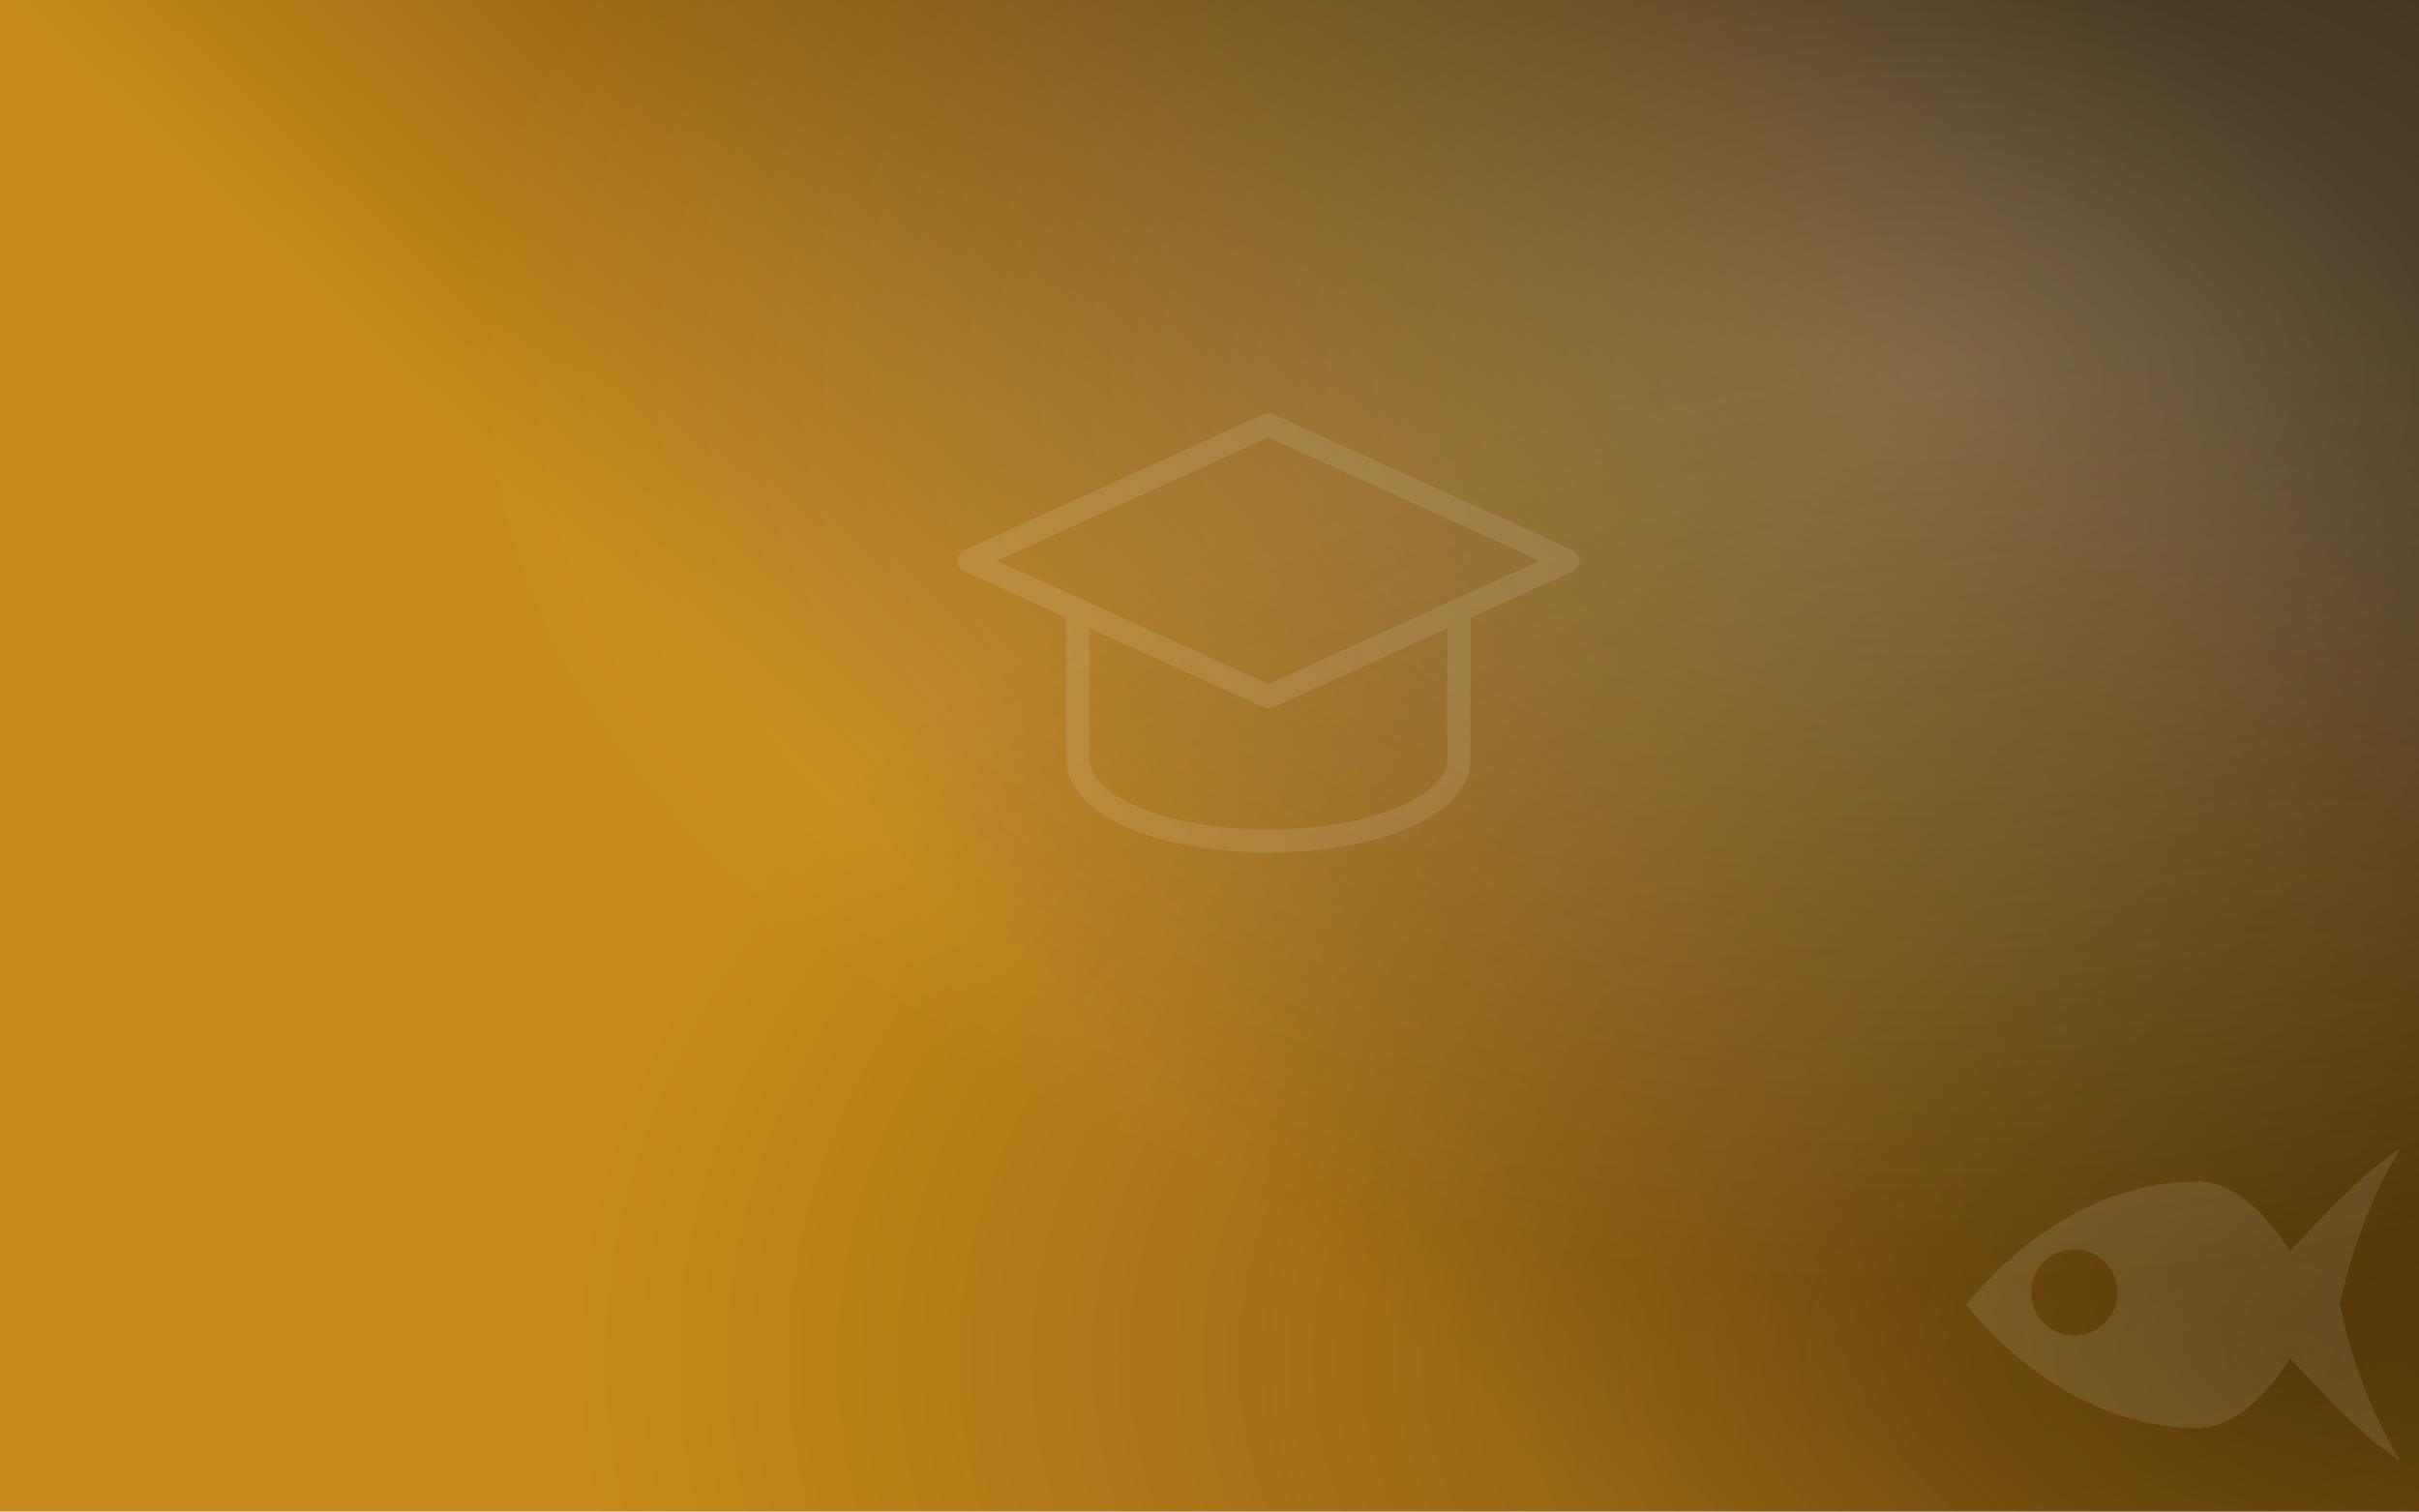
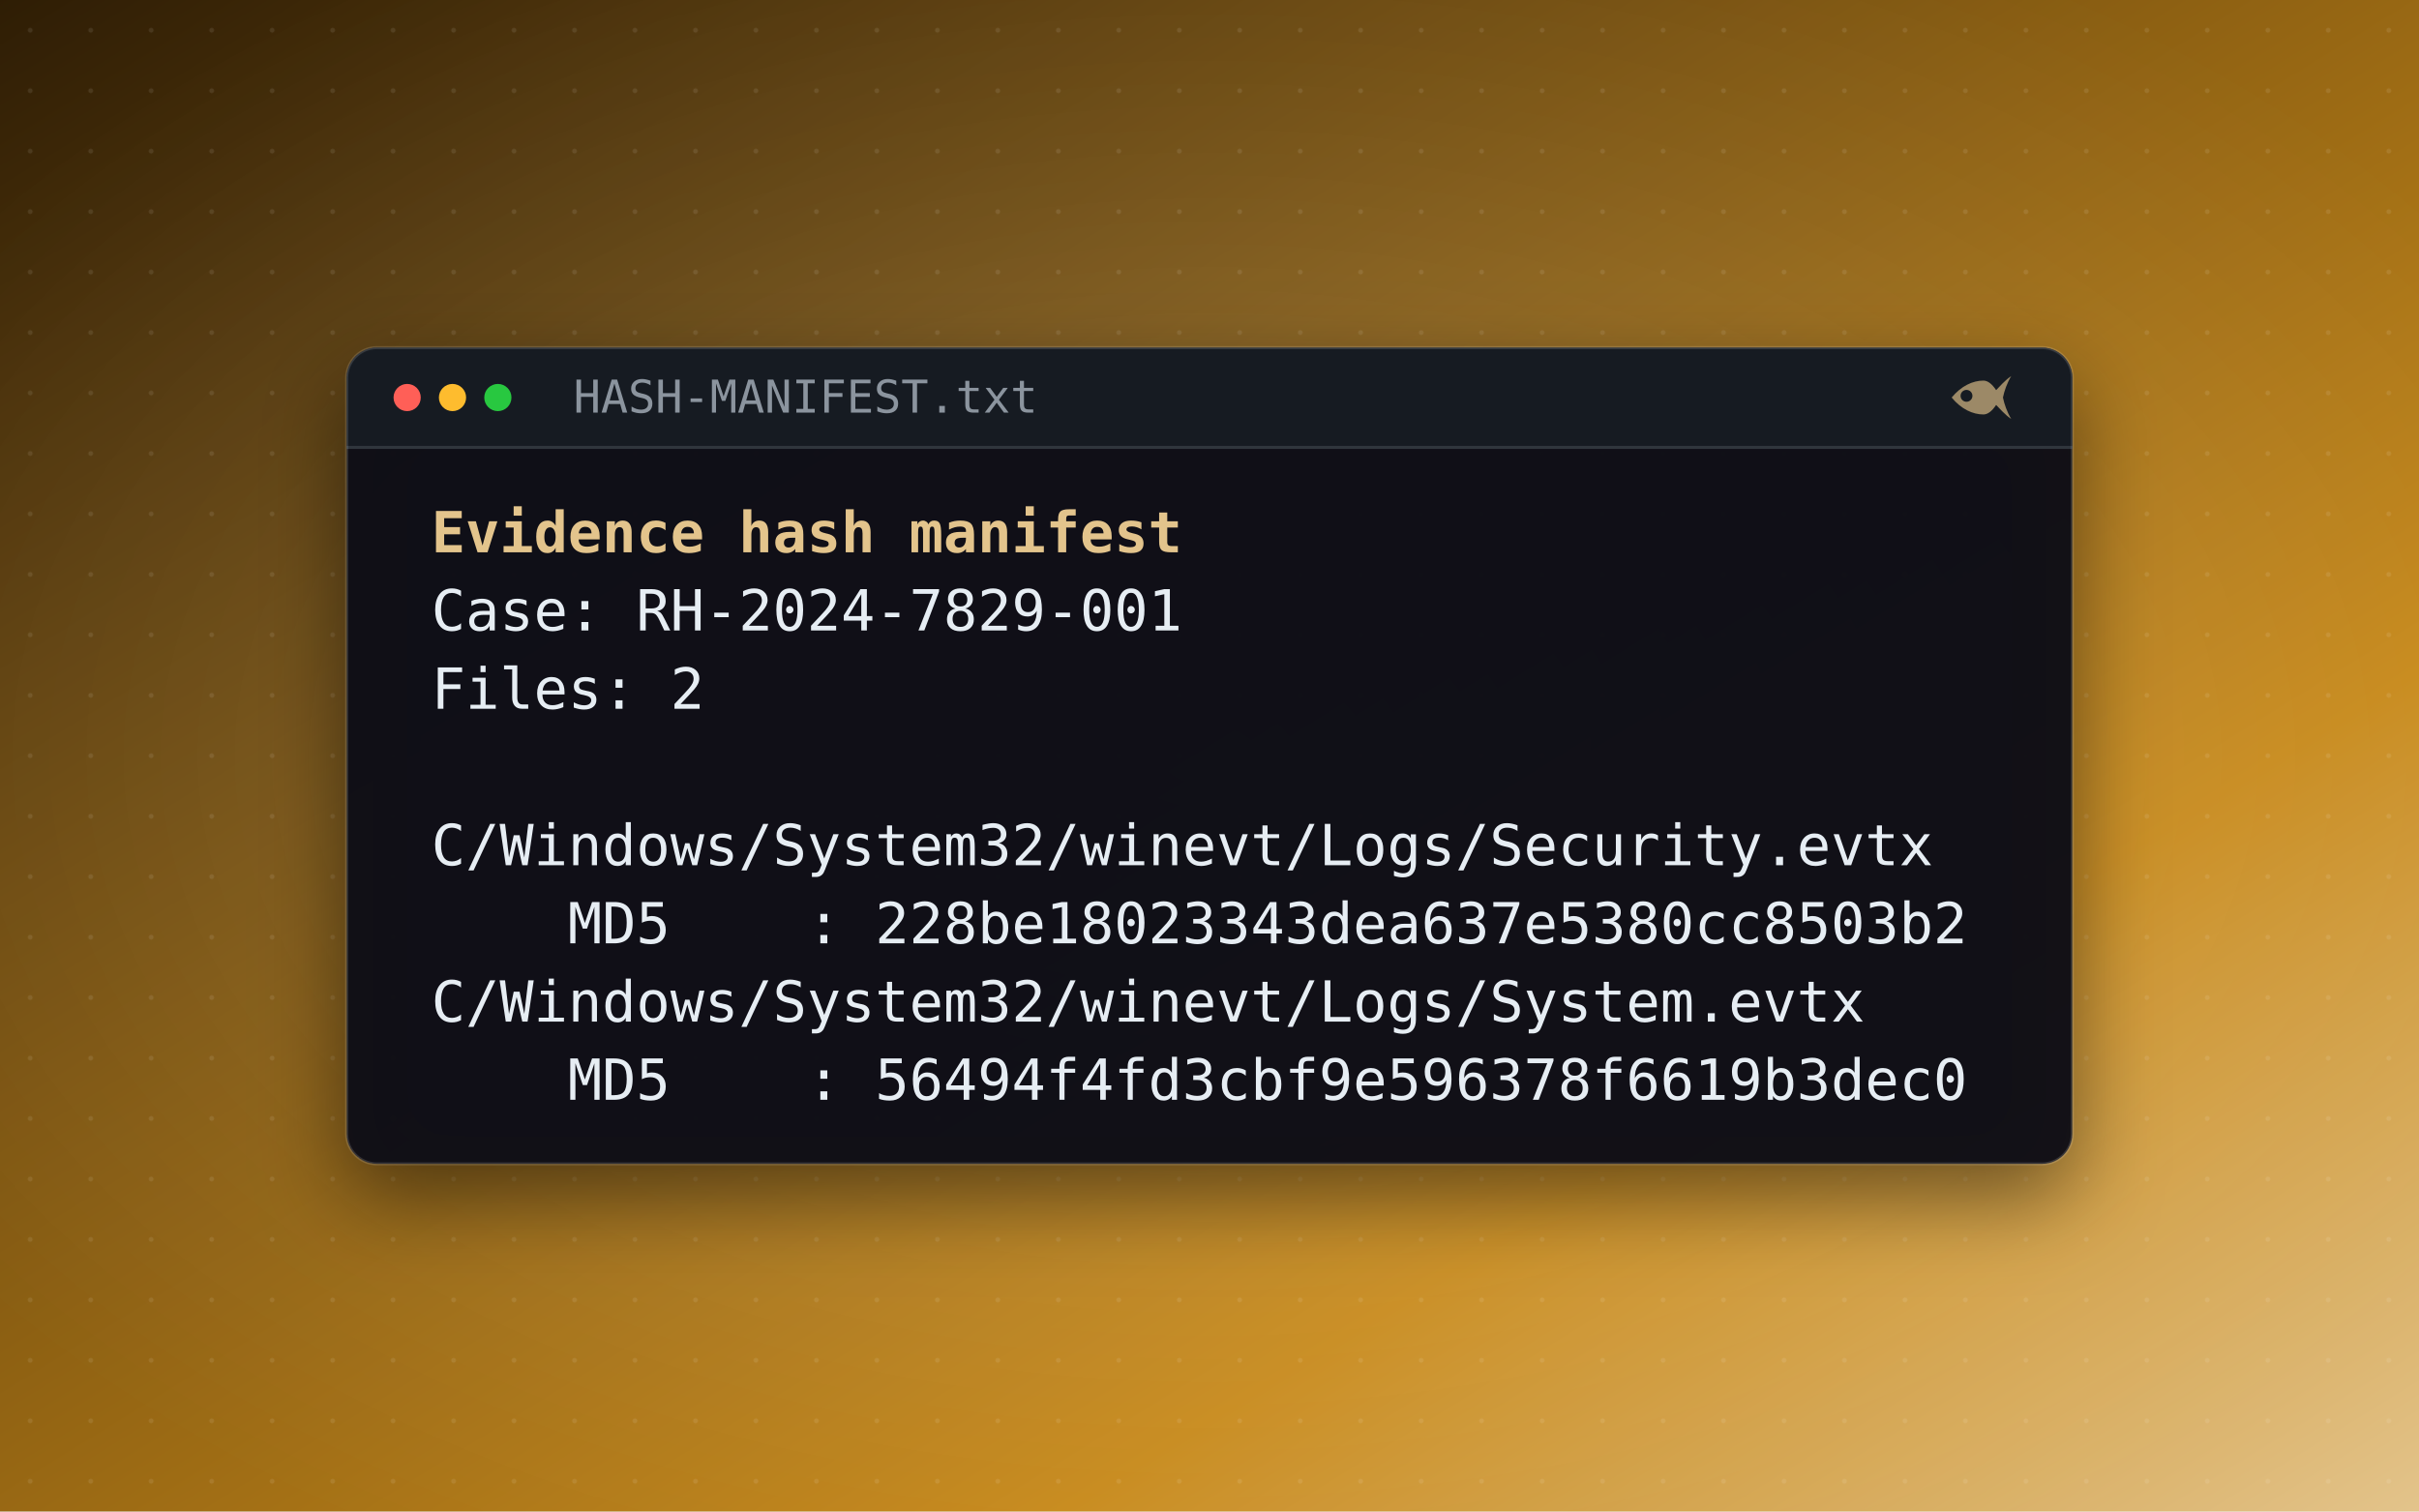
- <svg xmlns="http://www.w3.org/2000/svg" viewBox="0 0 1600 1000" width="1600" height="1000" role="img" aria-label="Red Herrings">
+ <svg xmlns="http://www.w3.org/2000/svg" viewBox="0 0 1600 1000" width="1600" height="1000" role="img" aria-label="HASH-MANIFEST.txt output">
  <defs>
-     <linearGradient id="g" x1="1.003" y1="0.173" x2="-0.003" y2="0.827">
+     <linearGradient id="g" x1="0" y1="0" x2="1" y2="1">
      <stop offset="0" stop-color="#2e1d05" />
-       <stop offset="0.62" stop-color="#c7891a" />
-       <stop offset="1" stop-color="#c7891a" />
+       <stop offset="0.72" stop-color="#c7891a" />
+       <stop offset="1" stop-color="#e3c48c" />
    </linearGradient>
-     <radialGradient id="glow1" cx="0.79" cy="0.25" r="0.6">
-       <stop offset="0" stop-color="#ffffff" stop-opacity="0.24" />
+     <radialGradient id="glow" cx="0.5" cy="0.5" r="0.62">
+       <stop offset="0" stop-color="#ffffff" stop-opacity="0.16" />
      <stop offset="1" stop-color="#ffffff" stop-opacity="0" />
    </radialGradient>
-     <radialGradient id="glow2" cx="0.94" cy="0.9" r="0.7">
-       <stop offset="0" stop-color="#2e1d05" stop-opacity="0.55" />
-       <stop offset="1" stop-color="#2e1d05" stop-opacity="0" />
-     </radialGradient>
+     <pattern id="dots" width="40" height="40" patternUnits="userSpaceOnUse">
+       <circle cx="20" cy="20" r="1.6" fill="#ffffff" fill-opacity="0.09" />
+     </pattern>
+     <filter id="sh" x="-10%" y="-20%" width="120%" height="150%">
+       <feDropShadow dx="0" dy="22" stdDeviation="28" flood-color="#000000" flood-opacity="0.5" />
+     </filter>
  </defs>
  <rect width="1600" height="1000" fill="url(#g)" />
-   <rect width="1600" height="1000" fill="url(#glow2)" />
-   <g transform="translate(623,227) scale(18)" fill="none" stroke="#ffffff" stroke-width="0.85" stroke-linecap="round" stroke-linejoin="round" opacity="0.10">
-     <path d="M12 3 L23 8 L12 13 L1 8 Z" />
-     <path d="M5 10 V15.3 C5 17 8.1 18.3 12 18.3 C15.9 18.3 19 17 19 15.3 V10" />
+   <rect width="1600" height="1000" fill="url(#dots)" />
+   <rect width="1600" height="1000" fill="url(#glow)" />
+   <rect x="229.3" y="230.0" width="1141.4" height="540.0" rx="20" fill="#0d1117" fill-opacity="0.96" filter="url(#sh)" />
+   <path d="M229.3 296.0V250.0a20 20 0 0 1 20 -20H1350.7a20 20 0 0 1 20 20V296.0Z" fill="#161b22" />
+   <line x1="229.3" y1="296.0" x2="1370.7" y2="296.0" stroke="#30363d" stroke-width="2" />
+   <rect x="229.3" y="230.0" width="1141.4" height="540.0" rx="20" fill="none" stroke="#ffffff" stroke-opacity="0.14" stroke-width="2" />
+   <circle cx="269.3" cy="263.0" r="9" fill="#ff5f57" />
+   <circle cx="299.3" cy="263.0" r="9" fill="#febc2e" />
+   <circle cx="329.3" cy="263.0" r="9" fill="#28c840" />
+   <g transform="translate(1286.7,240.6) scale(0.7)" opacity="0.65">
+     <path fill-rule="evenodd" d="M6 32c9-11 20-16 30-16C40 16 44 19 48 25C51 22 56.5 15.5 62.25 11.75C58.38 18.12 55.69 25.81 54.44 32C55.69 38.19 58.38 45.88 62.25 52.25C56.5 48.5 51 42 48 39C44 45 40 48 36 48c-10 0-21-5-30-16z M20 24.8a5.6 5.6 0 1 0 0 11.2 5.6 5.6 0 1 0 0-11.2z" fill="#e3c48c" />
  </g>
-   <rect width="1600" height="1000" fill="url(#glow1)" />
-   <g transform="translate(1270,700) scale(5.1)" opacity="0.10">
-     <path fill-rule="evenodd" d="M6 32c9-11 20-16 30-16C40 16 44 19 48 25C51 22 56.5 15.5 62.25 11.75C58.38 18.12 55.69 25.81 54.44 32C55.69 38.19 58.38 45.88 62.25 52.25C56.5 48.5 51 42 48 39C44 45 40 48 36 48c-10 0-21-5-30-16z M20 24.8a5.6 5.6 0 1 0 0 11.2 5.6 5.6 0 1 0 0-11.2z" fill="#ffffff" />
+   <g font-family="ui-monospace, SFMono-Regular, Menlo, Consolas, 'DejaVu Sans Mono', monospace">
+     <text x="379.3" y="273.0" font-size="30" fill="#8b949e" xml:space="preserve">HASH-MANIFEST.txt</text>
+     <g font-size="37.5">
+       <text x="285.3" y="365.4" fill="#e3c48c" font-weight="700" xml:space="preserve">Evidence hash manifest</text>
+       <text x="285.3" y="417.1" fill="#e6edf3" xml:space="preserve">Case: RH-2024-7829-001</text>
+       <text x="285.3" y="468.9" fill="#e6edf3" xml:space="preserve">Files: 2</text>
+       <text x="285.3" y="572.4" fill="#e6edf3" xml:space="preserve">C/Windows/System32/winevt/Logs/Security.evtx</text>
+       <text x="285.3" y="624.1" fill="#e6edf3" xml:space="preserve">    MD5    : 228be18023343dea637e5380cc8503b2</text>
+       <text x="285.3" y="675.9" fill="#e6edf3" xml:space="preserve">C/Windows/System32/winevt/Logs/System.evtx</text>
+       <text x="285.3" y="727.6" fill="#e6edf3" xml:space="preserve">    MD5    : 56494f4fd3cbf9e596378f6619b3dec0</text>
+     </g>
  </g>
</svg>
